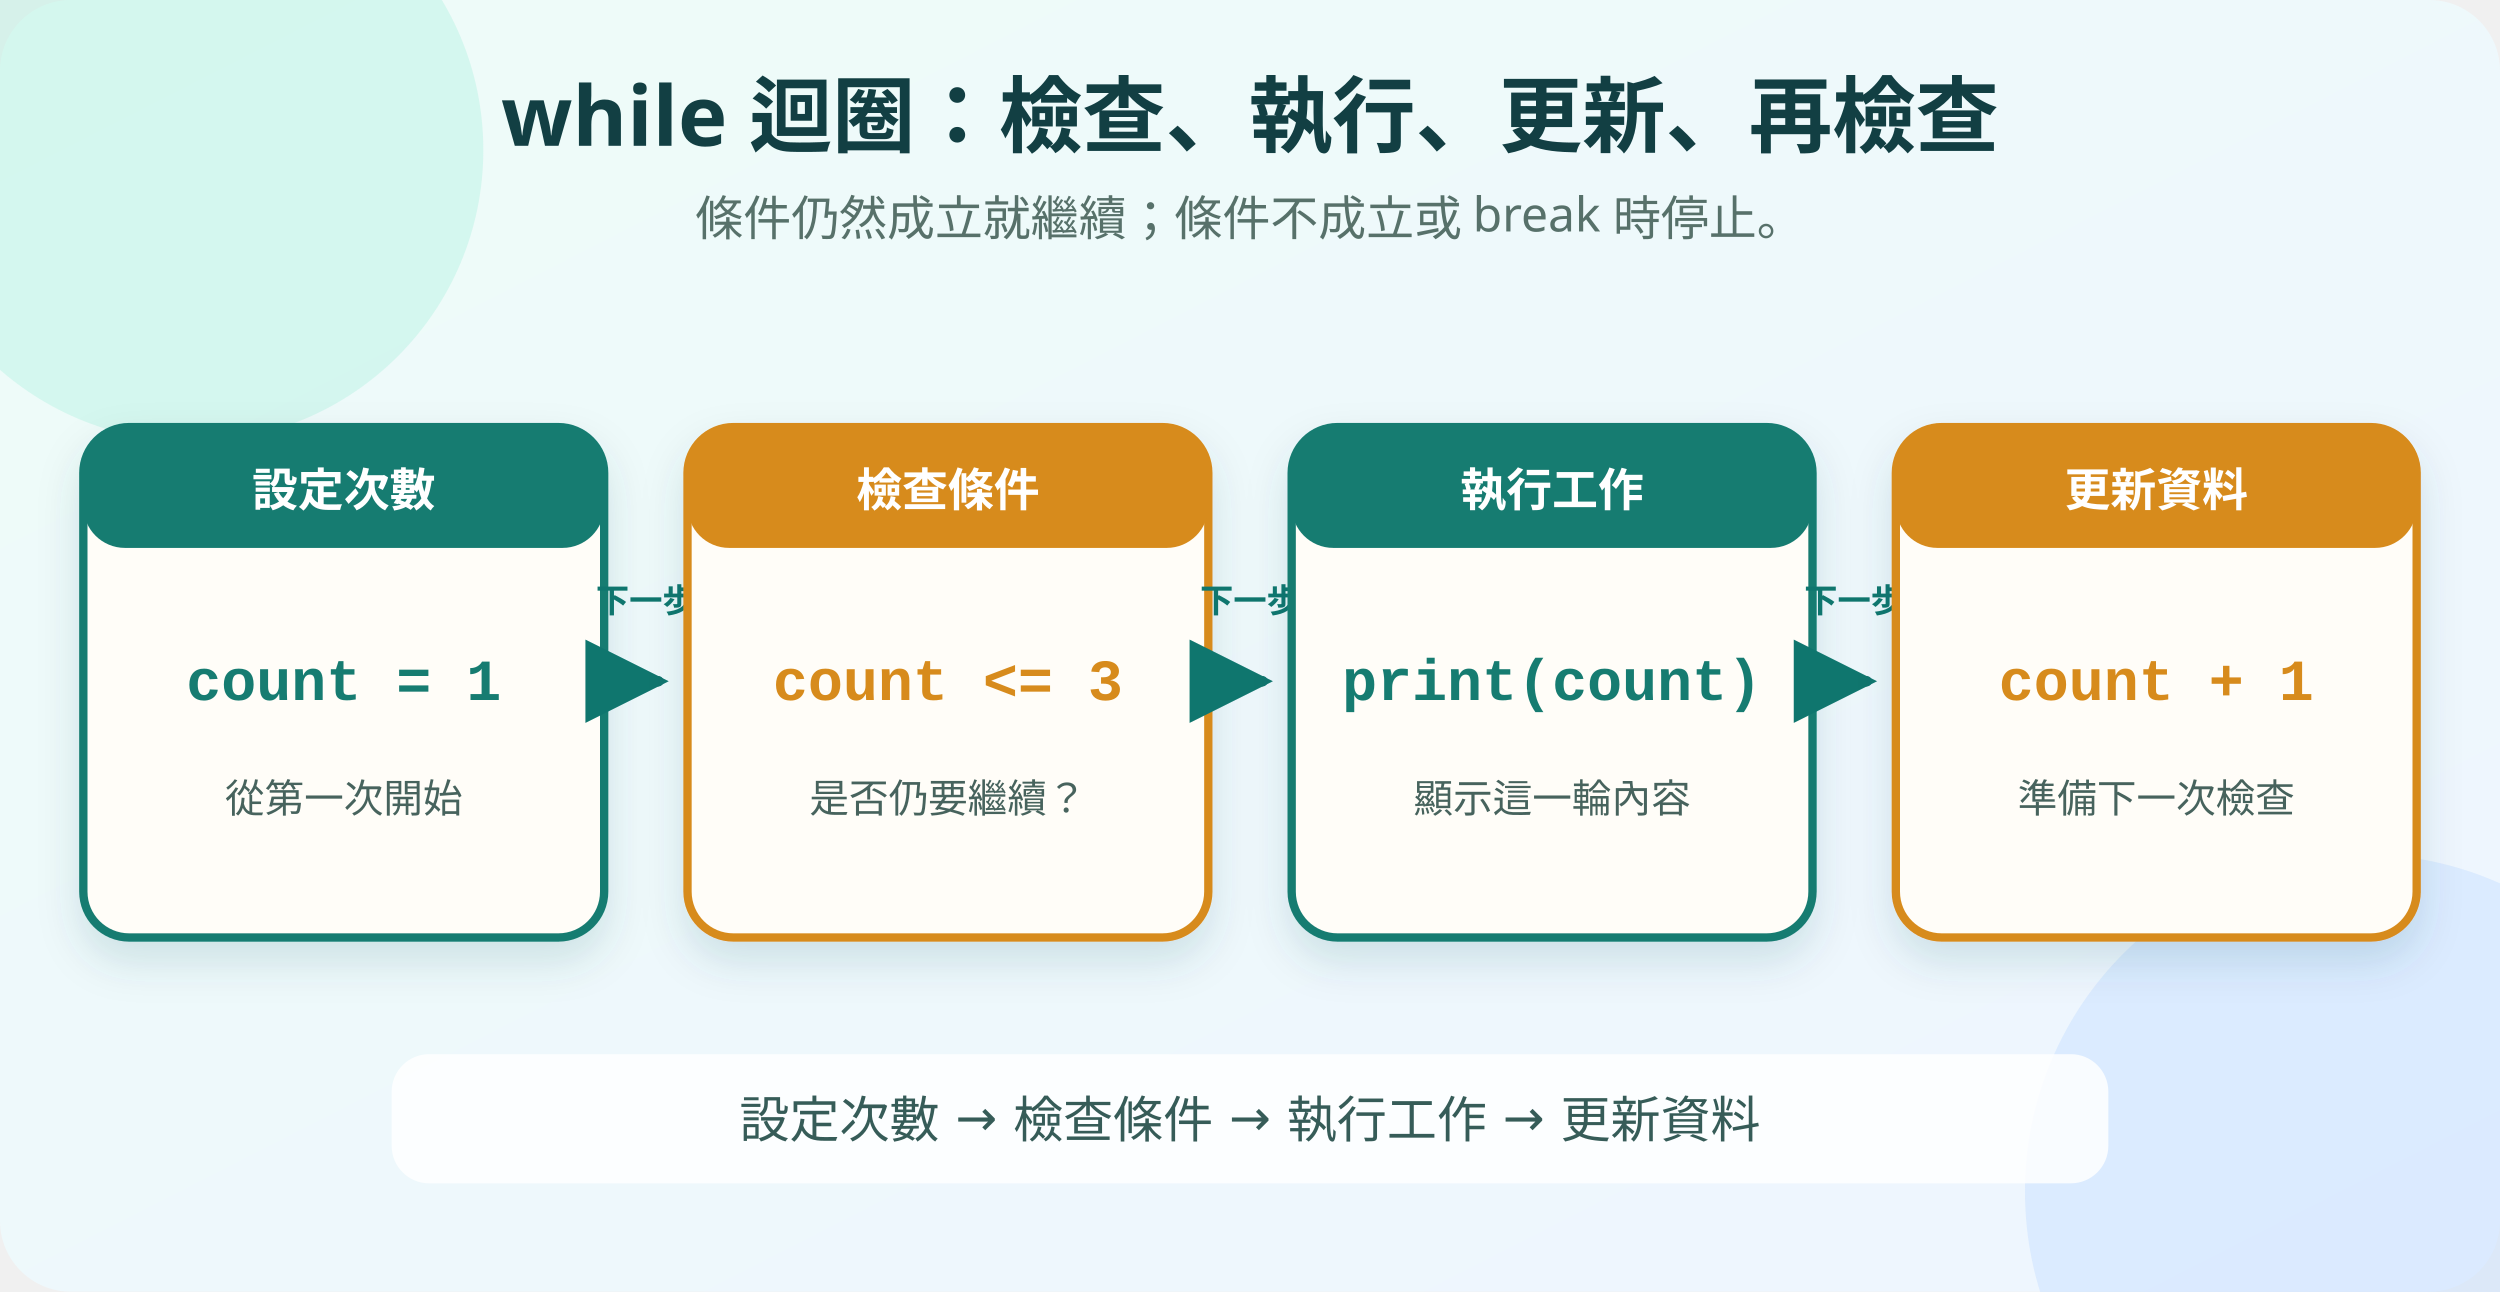
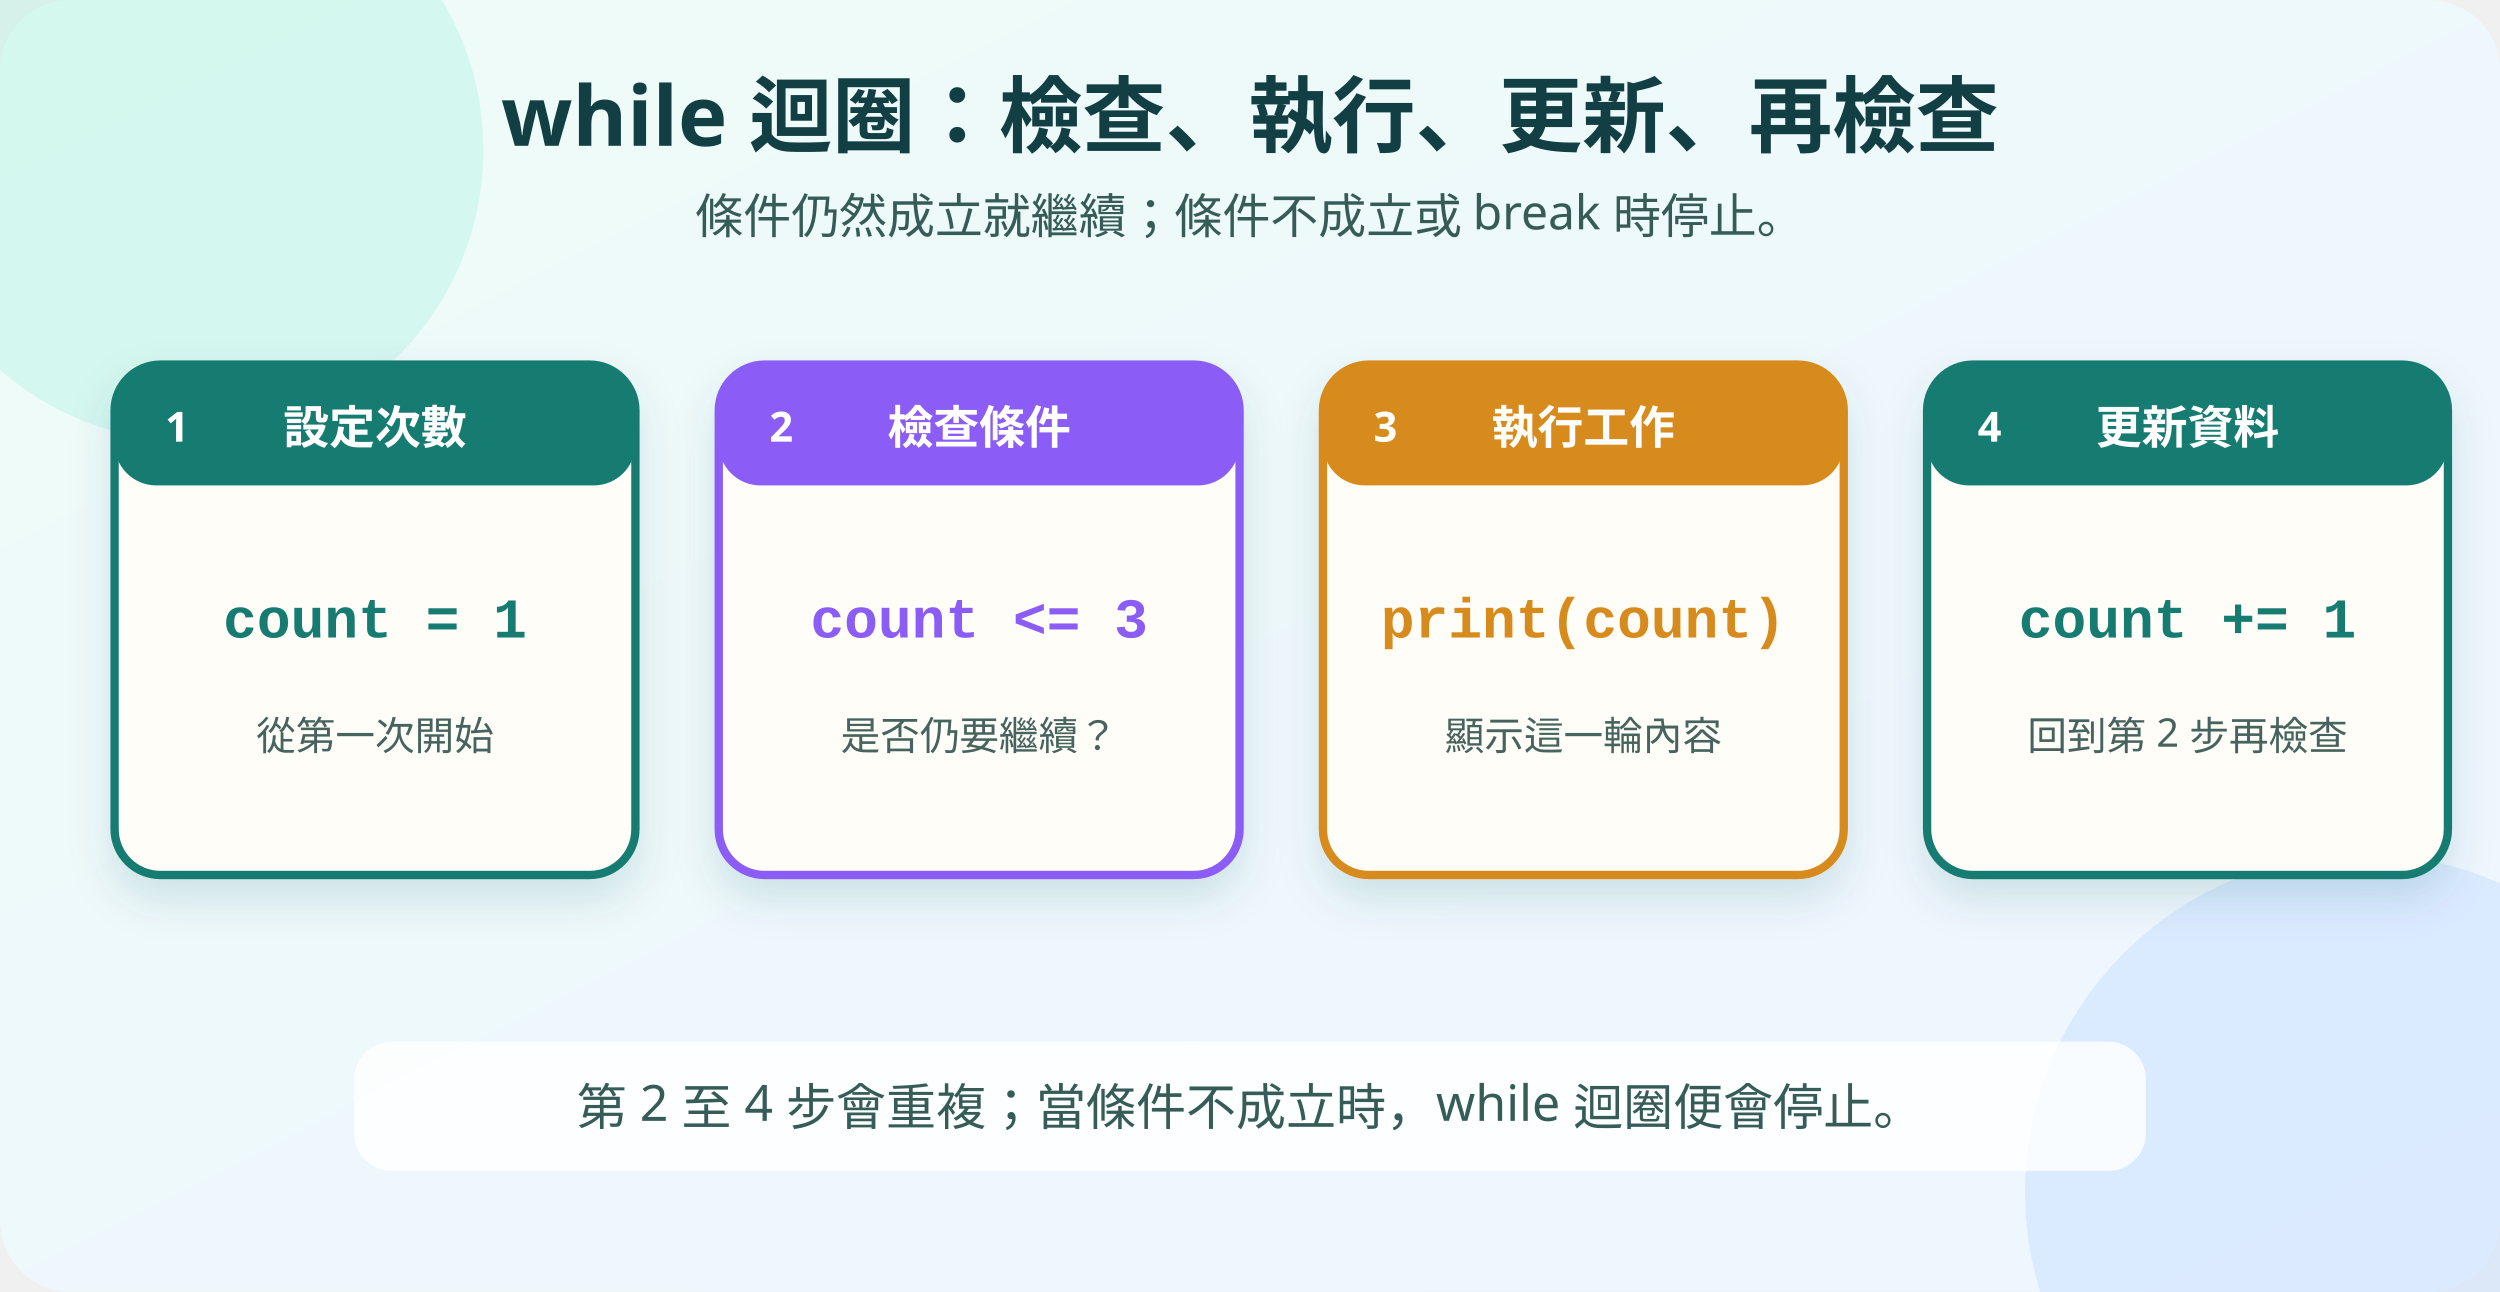
<svg xmlns="http://www.w3.org/2000/svg" width="1200" height="620" viewBox="0 0 1200 620" role="img" aria-labelledby="title desc">
  <defs>
    <linearGradient id="bg" x1="0" y1="0" x2="1" y2="1">
      <stop stop-color="#eefcf8" />
      <stop offset="1" stop-color="#eef5ff" />
    </linearGradient>
    <filter id="shadow" x="-15%" y="-20%" width="130%" height="150%">
      <feDropShadow dx="0" dy="10" stdDeviation="10" flood-color="#0c5c62" flood-opacity=".14" />
    </filter>
-     <marker id="arrow" markerWidth="8" markerHeight="8" refX="7" refY="4" orient="auto">
-       <path d="M0 0L8 4L0 8Z" fill="#0f766e" />
-     </marker>
  </defs>
  <rect width="1200" height="620" rx="34" fill="url(#bg)" />
  <circle cx="92" cy="72" r="140" fill="#b5f1e2" opacity=".44" />
  <circle cx="1134" cy="572" r="162" fill="#c9e0ff" opacity=".52" />
-   <text x="600" y="70" text-anchor="middle" font-family="'Microsoft JhengHei', sans-serif" font-size="40" font-weight="700" fill="#123f43">while 迴圈：檢查、執行、更新、再檢查</text>
-   <text x="600" y="113" text-anchor="middle" font-family="'Microsoft JhengHei', sans-serif" font-size="23" fill="#57716a">條件仍然成立就繼續；條件不成立或 break 時停止。</text>
+   <text x="600" y="70" text-anchor="middle" font-family="'Microsoft JhengHei', 'Noto Sans TC', sans-serif" font-size="40" font-weight="700" fill="#123f43">while 迴圈：檢查、執行、更新、再檢查</text>
+   <text x="600" y="112" text-anchor="middle" font-family="'Microsoft JhengHei', 'Noto Sans TC', sans-serif" font-size="23" fill="#365c58">條件仍然成立就繼續；條件不成立或 break 時停止。</text>
  <g filter="url(#shadow)">
-     <rect x="40" y="205" width="250" height="245" rx="22" fill="#fffdf8" stroke="#187b71" stroke-width="4" />
-     <rect x="40" y="205" width="250" height="58" rx="20" fill="#187b71" />
-     <text x="165.0" y="243" text-anchor="middle" font-family="'Microsoft JhengHei', sans-serif" font-size="22" font-weight="700" fill="#fff">設定次數</text>
-     <text x="165.0" y="336" text-anchor="middle" font-family="Consolas, 'Courier New', monospace" font-size="28" font-weight="700" fill="#187b71">count = 1</text>
-     <text x="165.0" y="390" text-anchor="middle" font-family="'Microsoft JhengHei', sans-serif" font-size="19" fill="#47635d">從第一次開始</text>
+     <rect x="55" y="175" width="250" height="245" rx="22" fill="#fffdf8" stroke="#187b71" stroke-width="4" />
+     <rect x="55" y="175" width="250" height="58" rx="20" fill="#187b71" />
+     <circle cx="85" cy="205" r="19" fill="#187b71" />
+     <text x="85" y="212" text-anchor="middle" font-family="'Microsoft JhengHei', 'Noto Sans TC', sans-serif" font-size="20" font-weight="700" fill="#fff">1</text>
+     <text x="180.0" y="213" text-anchor="middle" font-family="'Microsoft JhengHei', 'Noto Sans TC', sans-serif" font-size="22" font-weight="700" fill="#fff">設定次數</text>
+     <text x="180.0" y="306" text-anchor="middle" font-family="Consolas, 'Courier New', monospace" font-size="27" font-weight="700" fill="#187b71">count = 1</text>
+     <text x="180.0" y="360" text-anchor="middle" font-family="'Microsoft JhengHei', 'Noto Sans TC', sans-serif" font-size="19" fill="#47635d">從第一次開始</text>
  </g>
-   <path d="M304 327H316" fill="none" stroke="#0f766e" stroke-width="5" stroke-linecap="round" marker-end="url(#arrow)" />
-   <text x="310.0" y="294" text-anchor="middle" font-family="'Microsoft JhengHei', sans-serif" font-size="16" font-weight="700" fill="#0f766e">下一步</text>
  <g filter="url(#shadow)">
-     <rect x="330" y="205" width="250" height="245" rx="22" fill="#fffdf8" stroke="#d78b1c" stroke-width="4" />
-     <rect x="330" y="205" width="250" height="58" rx="20" fill="#d78b1c" />
-     <text x="455.0" y="243" text-anchor="middle" font-family="'Microsoft JhengHei', sans-serif" font-size="22" font-weight="700" fill="#fff">檢查條件</text>
-     <text x="455.0" y="336" text-anchor="middle" font-family="Consolas, 'Courier New', monospace" font-size="28" font-weight="700" fill="#d78b1c">count &lt;= 3</text>
-     <text x="455.0" y="390" text-anchor="middle" font-family="'Microsoft JhengHei', sans-serif" font-size="19" fill="#47635d">是否仍要繼續？</text>
+     <rect x="345" y="175" width="250" height="245" rx="22" fill="#fffdf8" stroke="#8b5cf6" stroke-width="4" />
+     <rect x="345" y="175" width="250" height="58" rx="20" fill="#8b5cf6" />
+     <circle cx="375" cy="205" r="19" fill="#8b5cf6" />
+     <text x="375" y="212" text-anchor="middle" font-family="'Microsoft JhengHei', 'Noto Sans TC', sans-serif" font-size="20" font-weight="700" fill="#fff">2</text>
+     <text x="470.0" y="213" text-anchor="middle" font-family="'Microsoft JhengHei', 'Noto Sans TC', sans-serif" font-size="22" font-weight="700" fill="#fff">檢查條件</text>
+     <text x="470.0" y="306" text-anchor="middle" font-family="Consolas, 'Courier New', monospace" font-size="27" font-weight="700" fill="#8b5cf6">count &lt;= 3</text>
+     <text x="470.0" y="360" text-anchor="middle" font-family="'Microsoft JhengHei', 'Noto Sans TC', sans-serif" font-size="19" fill="#47635d">是否仍要繼續？</text>
  </g>
-   <path d="M594 327H606" fill="none" stroke="#0f766e" stroke-width="5" stroke-linecap="round" marker-end="url(#arrow)" />
-   <text x="600.0" y="294" text-anchor="middle" font-family="'Microsoft JhengHei', sans-serif" font-size="16" font-weight="700" fill="#0f766e">下一步</text>
  <g filter="url(#shadow)">
-     <rect x="620" y="205" width="250" height="245" rx="22" fill="#fffdf8" stroke="#187b71" stroke-width="4" />
-     <rect x="620" y="205" width="250" height="58" rx="20" fill="#187b71" />
-     <text x="745.0" y="243" text-anchor="middle" font-family="'Microsoft JhengHei', sans-serif" font-size="22" font-weight="700" fill="#fff">執行工作</text>
-     <text x="745.0" y="336" text-anchor="middle" font-family="Consolas, 'Courier New', monospace" font-size="28" font-weight="700" fill="#187b71">print(count)</text>
-     <text x="745.0" y="390" text-anchor="middle" font-family="'Microsoft JhengHei', sans-serif" font-size="19" fill="#47635d">顯示這一輪內容</text>
+     <rect x="635" y="175" width="250" height="245" rx="22" fill="#fffdf8" stroke="#d78b1c" stroke-width="4" />
+     <rect x="635" y="175" width="250" height="58" rx="20" fill="#d78b1c" />
+     <circle cx="665" cy="205" r="19" fill="#d78b1c" />
+     <text x="665" y="212" text-anchor="middle" font-family="'Microsoft JhengHei', 'Noto Sans TC', sans-serif" font-size="20" font-weight="700" fill="#fff">3</text>
+     <text x="760.0" y="213" text-anchor="middle" font-family="'Microsoft JhengHei', 'Noto Sans TC', sans-serif" font-size="22" font-weight="700" fill="#fff">執行工作</text>
+     <text x="760.0" y="306" text-anchor="middle" font-family="Consolas, 'Courier New', monospace" font-size="27" font-weight="700" fill="#d78b1c">print(count)</text>
+     <text x="760.0" y="360" text-anchor="middle" font-family="'Microsoft JhengHei', 'Noto Sans TC', sans-serif" font-size="19" fill="#47635d">顯示這一輪內容</text>
  </g>
-   <path d="M884 327H896" fill="none" stroke="#0f766e" stroke-width="5" stroke-linecap="round" marker-end="url(#arrow)" />
-   <text x="890.0" y="294" text-anchor="middle" font-family="'Microsoft JhengHei', sans-serif" font-size="16" font-weight="700" fill="#0f766e">下一步</text>
  <g filter="url(#shadow)">
-     <rect x="910" y="205" width="250" height="245" rx="22" fill="#fffdf8" stroke="#d78b1c" stroke-width="4" />
-     <rect x="910" y="205" width="250" height="58" rx="20" fill="#d78b1c" />
-     <text x="1035.0" y="243" text-anchor="middle" font-family="'Microsoft JhengHei', sans-serif" font-size="22" font-weight="700" fill="#fff">更新資料</text>
-     <text x="1035.0" y="336" text-anchor="middle" font-family="Consolas, 'Courier New', monospace" font-size="28" font-weight="700" fill="#d78b1c">count + 1</text>
-     <text x="1035.0" y="390" text-anchor="middle" font-family="'Microsoft JhengHei', sans-serif" font-size="19" fill="#47635d">準備下一次檢查</text>
+     <rect x="925" y="175" width="250" height="245" rx="22" fill="#fffdf8" stroke="#187b71" stroke-width="4" />
+     <rect x="925" y="175" width="250" height="58" rx="20" fill="#187b71" />
+     <circle cx="955" cy="205" r="19" fill="#187b71" />
+     <text x="955" y="212" text-anchor="middle" font-family="'Microsoft JhengHei', 'Noto Sans TC', sans-serif" font-size="20" font-weight="700" fill="#fff">4</text>
+     <text x="1050.0" y="213" text-anchor="middle" font-family="'Microsoft JhengHei', 'Noto Sans TC', sans-serif" font-size="22" font-weight="700" fill="#fff">更新資料</text>
+     <text x="1050.0" y="306" text-anchor="middle" font-family="Consolas, 'Courier New', monospace" font-size="27" font-weight="700" fill="#187b71">count += 1</text>
+     <text x="1050.0" y="360" text-anchor="middle" font-family="'Microsoft JhengHei', 'Noto Sans TC', sans-serif" font-size="19" fill="#47635d">回到第 2 步再檢查</text>
  </g>
-   <rect x="188" y="506" width="824" height="62" rx="18" fill="#fff" opacity=".84" />
-   <text x="600" y="546" text-anchor="middle" font-family="'Microsoft JhengHei', sans-serif" font-size="24" fill="#365c58">設定次數 → 檢查條件 → 執行工作 → 更新資料</text>
+   <rect x="170" y="500" width="860" height="62" rx="18" fill="#fff" opacity=".84" />
+   <text x="600" y="540" text-anchor="middle" font-family="'Microsoft JhengHei', 'Noto Sans TC', sans-serif" font-size="24" fill="#365c58">第 2 至 4 步會重複；當條件不成立時，while 迴圈便會停止。</text>
</svg>
